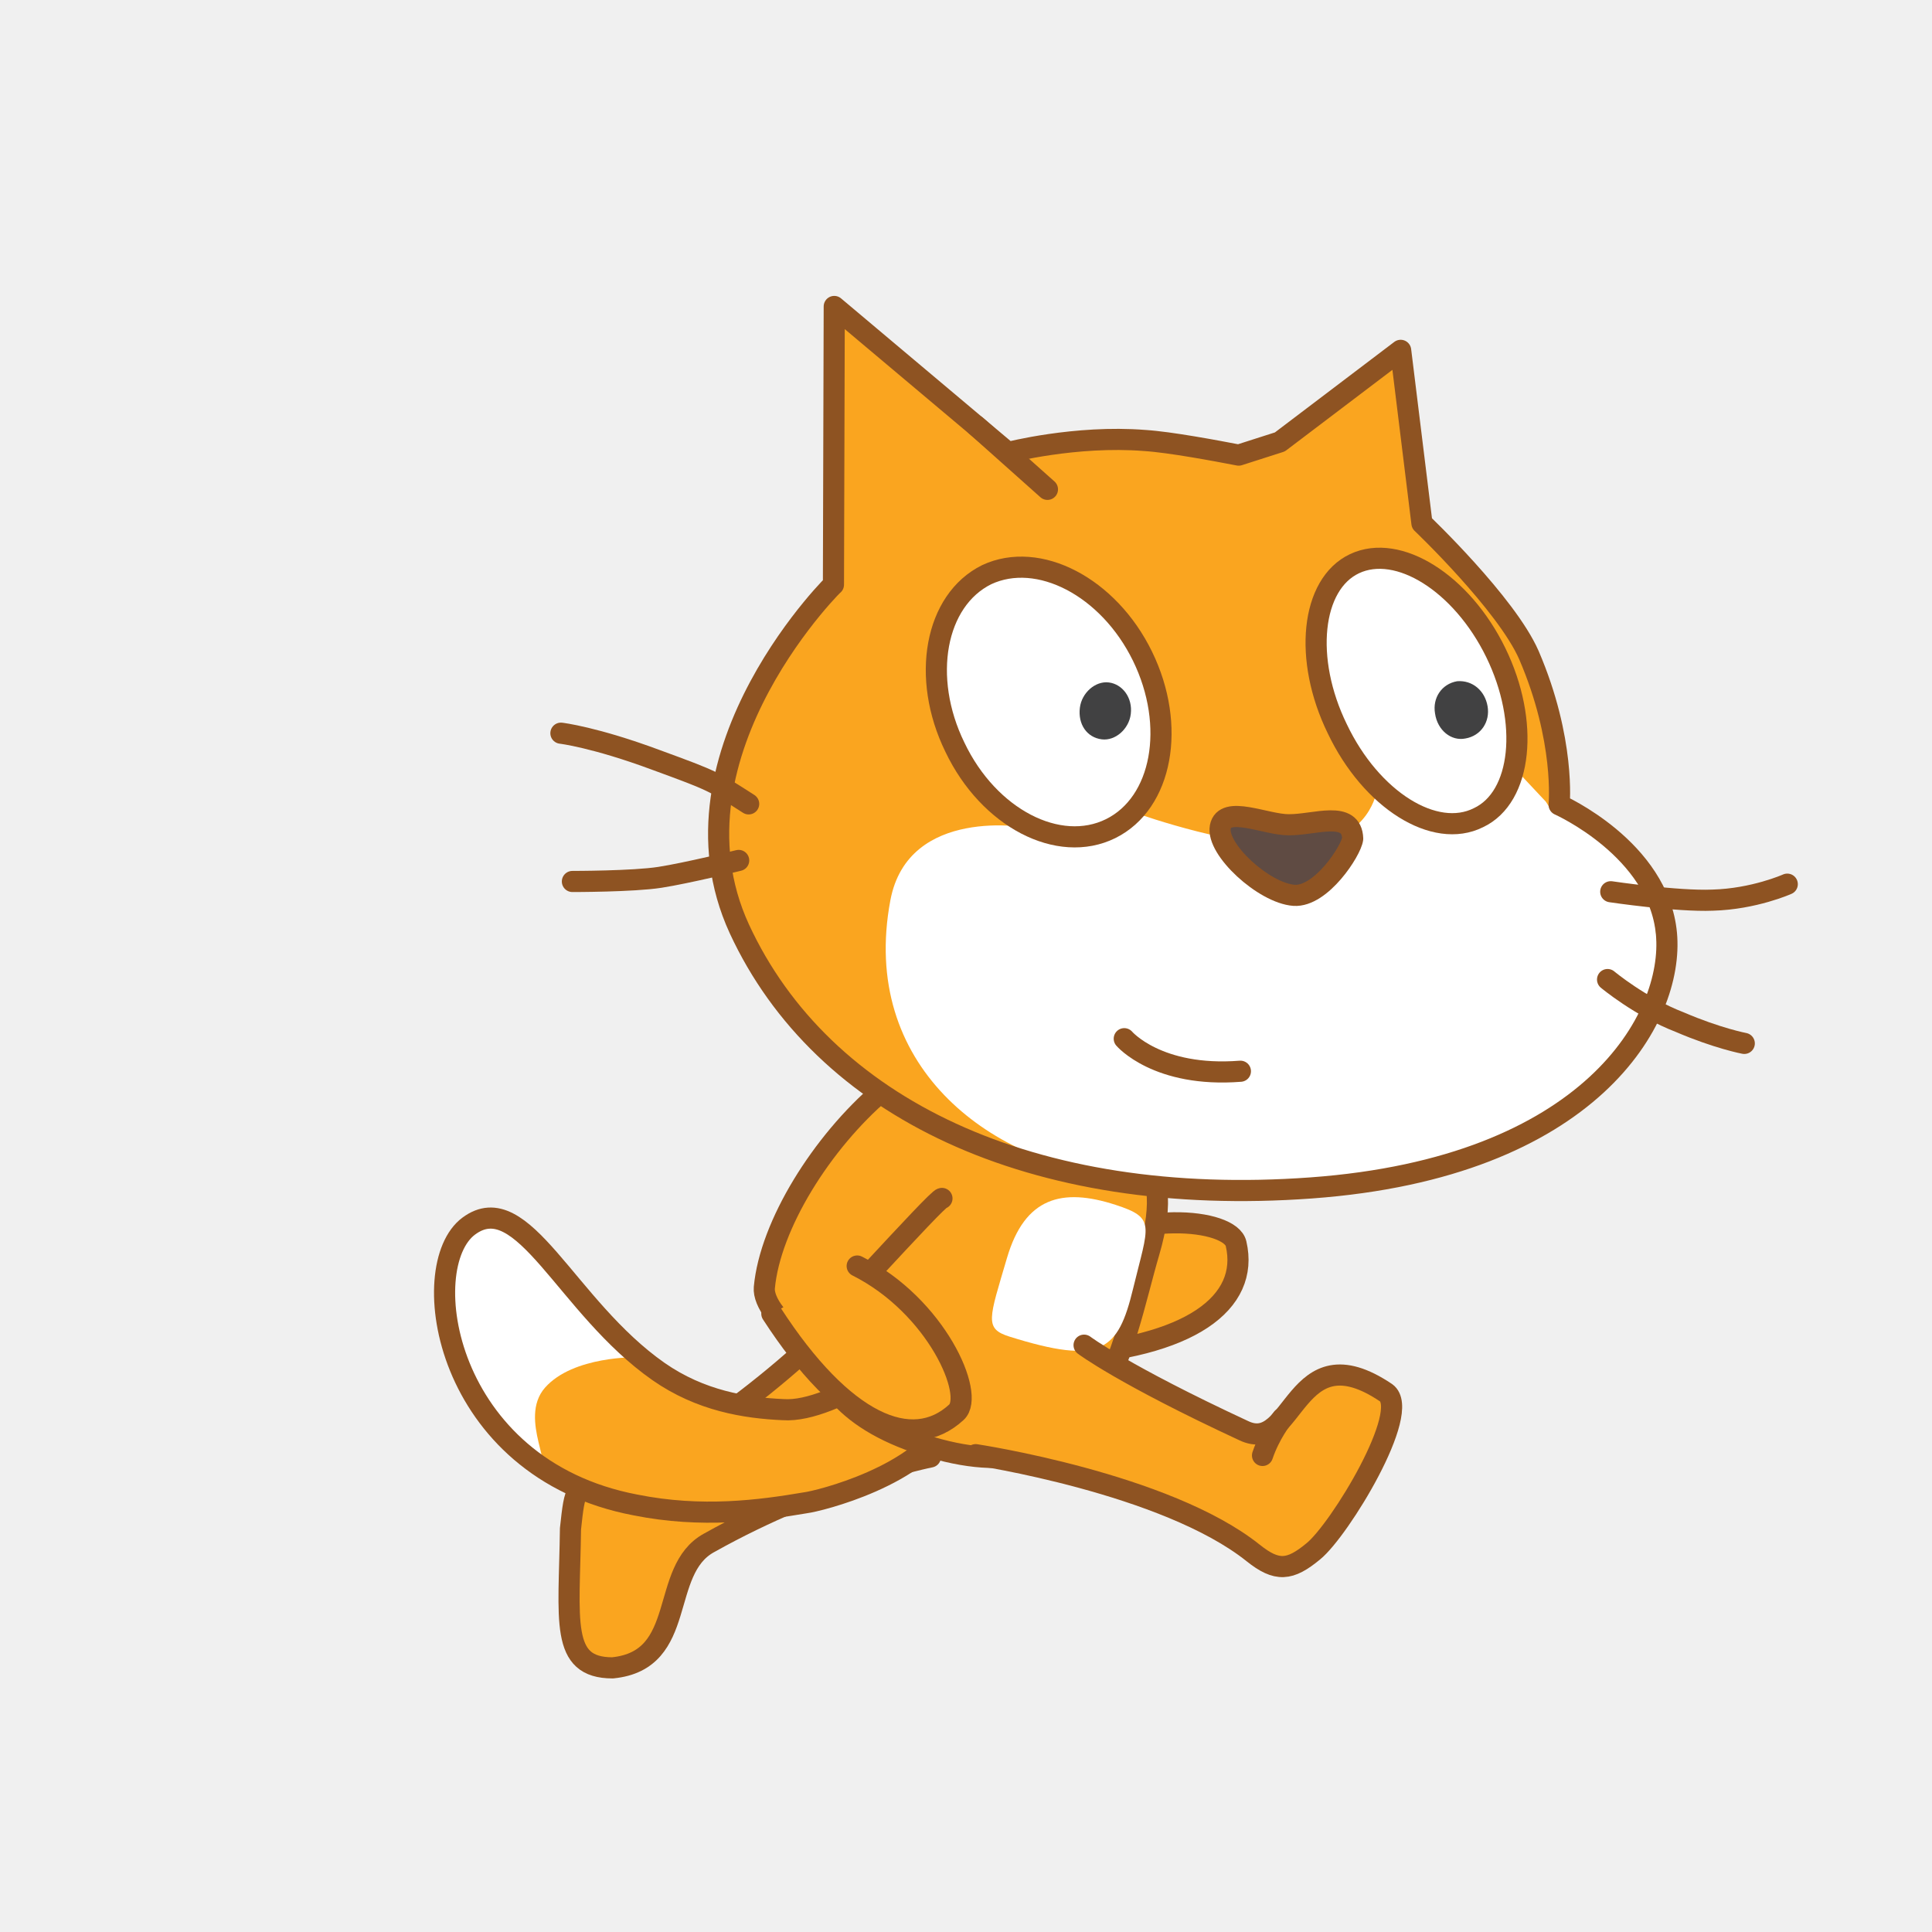
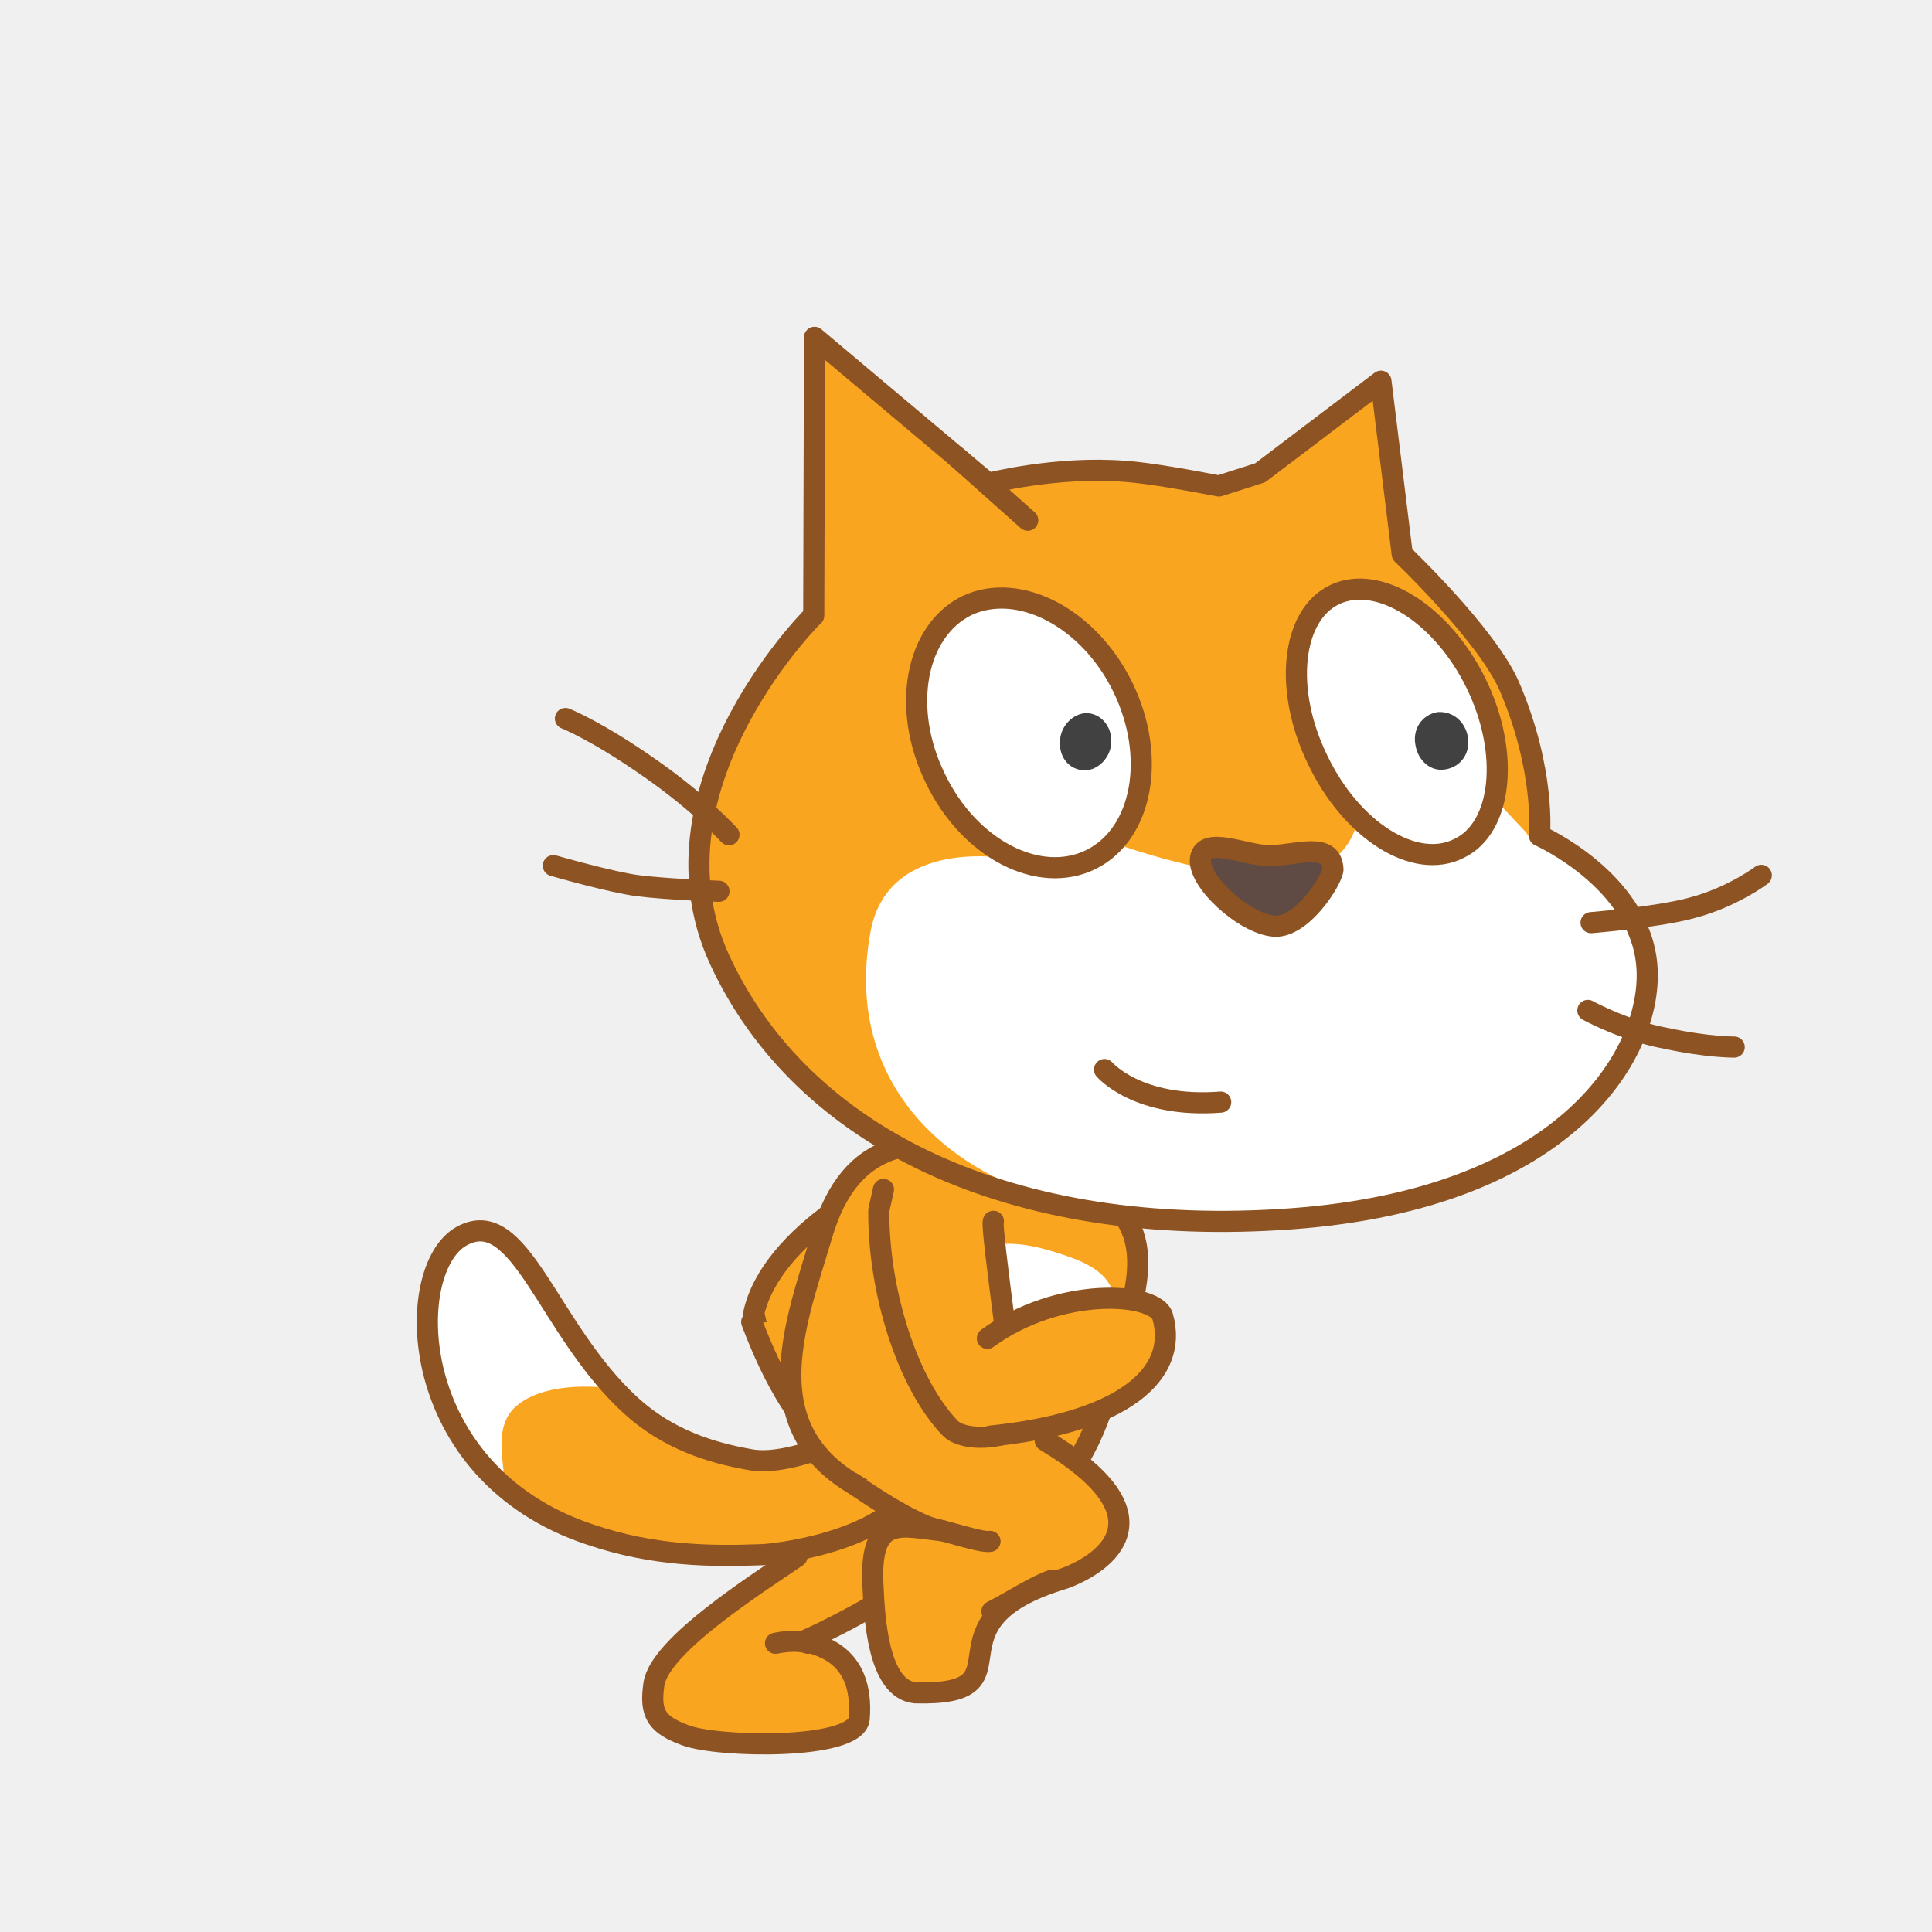
- <svg xmlns="http://www.w3.org/2000/svg" version="1.1" x="0px" y="0px" width="128px" height="128px" viewBox="-28.754 -19.604 128 128" enable-background="new -28.754 -19.604 128 128" xml:space="preserve">
+ <svg xmlns="http://www.w3.org/2000/svg" version="1.1" x="0px" y="0px" width="128px" height="128px" viewBox="-27.612 -21.649 128 128" enable-background="new -27.612 -21.649 128 128" xml:space="preserve">
  <defs />
  <g>
-     <path id="ID0.15909873321652412_13_" fill="#FAA51F" stroke="#8E5322" stroke-width="1.4" stroke-linecap="round" stroke-linejoin="round" d="   M40.35,56.625c-0.225,0.146,3.862,12.263,3.646,12.406c-1.673,1.116-3.576,1.266-4.324,0.745c-3.41-2.378-6.485-8.051-7.478-13.229   l0.031-1.413" />
-     <path id="ID0.1790580078959465_17_" fill="#FAA51F" stroke="#8E5322" stroke-width="1.4" stroke-linecap="round" stroke-linejoin="round" d="   M41.467,63.72c4.893-3.268,11.302-2.585,11.672-0.923c0.906,3.9-3.026,6.896-11.722,7.398" />
-     <path id="ID0.007584026083350182_27_" fill="#FAA51F" stroke="#8E5322" stroke-width="1.4" stroke-linecap="round" stroke-linejoin="round" d="   M32.889,76.924c0,0-6.956,1.371-14.665,5.69c-3.348,1.824-1.362,7.782-6.395,8.282c-3.501,0-2.868-3.12-2.787-9.217   c0.301-2.763,0.301-2.763,2.249-3.307c7.114-1.973,16.038-11.091,16.038-11.091" />
-     <path id="ID0.8535828334279358_16_" fill="#FAA51F" d="M23.124,73.788c-2.505-0.111-5.469-0.586-8.244-2.521   c-6.139-4.29-8.99-12.298-12.575-9.641c-3.589,2.656-1.672,16.059,11.033,18.476c4.404,0.886,8.277,0.366,11.292-0.146   c0.819-0.1,7.678-1.761,9.536-5.578c1.859-3.814,0.124-4.437-0.78-4.839C32.515,69.23,26.65,74.043,23.124,73.788z" />
-     <path id="ID0.914295740891248_16_" fill="#FFFFFF" d="M2.454,61.462c-1.891,0.938-2.429,5.962-1.014,9.382   c1.51,3.383,3.745,5.313,5.158,6.483c1.716,0.844-1.106-2.894,0.762-5.001c1.87-2.11,6.085-2.01,6.085-2.01   s-3.747-3.917-5.775-6.139C5.898,62.069,4.509,60.676,2.454,61.462z" />
-     <path id="ID0.40227043256163597_16_" fill="none" stroke="#8E5322" stroke-width="1.4" stroke-linecap="round" stroke-linejoin="round" d="   M23.124,73.788c-2.505-0.111-5.469-0.586-8.244-2.521c-6.139-4.29-8.99-12.298-12.575-9.641   c-3.589,2.656-1.672,16.059,11.033,18.476c4.404,0.886,8.277,0.366,11.292-0.146c0.819-0.1,7.678-1.761,9.536-5.578   c1.859-3.814,0.124-4.437-0.78-4.839C32.515,69.23,26.65,74.043,23.124,73.788z" />
-     <path id="ID0.46792364912107587_16_" fill="#FAA51F" stroke="#8E5322" stroke-width="1.4" stroke-linecap="round" stroke-linejoin="round" d="   M47.382,63.321c-1.887,6.43-3.016,16.313-14.436,12.961c-11.418-3.352-7.826-11.678-5.939-18.107s6.326-7.002,12.756-5.115   C46.19,54.948,49.269,56.894,47.382,63.321z" />
-     <path id="ID0.38032895559445024_22_" fill="#FFFFFF" d="M46.309,65.802c-0.989,4.083-2.081,5.063-8.187,3.146   c-1.684-0.529-1.344-1.18-0.16-5.211s3.661-4.66,7.182-3.52C47.861,61.099,47.342,61.536,46.309,65.802z" />
-     <path id="ID0.15909873321652412_12_" fill="#FAA51F" stroke="#8E5322" stroke-width="1.4" stroke-linecap="round" stroke-linejoin="round" d="   M33.653,59.796c-0.238-0.123-8.752,9.418-8.983,9.301c-1.797-0.902-2.867-2.482-2.785-3.39c0.382-4.141,3.793-9.618,7.804-13.039   l1.244-0.672" />
-     <path id="ID0.1790580078959465_16_" fill="#FAA51F" stroke="#8E5322" stroke-width="1.4" stroke-linecap="round" stroke-linejoin="round" d="   M28.037,64.273c5.259,2.638,7.832,8.547,6.571,9.69c-2.943,2.715-7.491,0.777-12.226-6.533" />
-     <path id="ID0.2591130444779992_16_" fill="#FAA51F" d="M53.313,10.548c-1.477-0.283-4.529-0.861-6.229-0.969   c-4.59-0.363-9.064,0.799-9.064,0.799L26.517,0.7l-0.053,18.432c0.693-0.721-11.639,11.061-6.232,22.809   c5.49,11.859,19.383,18.508,37.885,17.158c18.504-1.35,24.055-11.244,23.535-16.85s-7.111-8.533-7.111-8.533s0.426-4.281-2.002-9.92   c-1.494-3.408-7.086-8.732-7.086-8.732l-1.41-11.457L56.04,9.675L53.313,10.548z" />
-     <path id="ID0.3588979784399271_16_" fill="#FFFFFF" d="M73.661,33.507l-2.139-2.279l-9.051,1.506c0,0-0.402,3.275-4.682,3.656   c-4.279,0.379-11.131-2.076-11.131-2.076l-7.266,0.918c0,0-7.979-1.486-9.158,4.818c-2.051,10.93,6.533,17.328,14.98,18.266   c5.459,0.674,9.02,0.406,12.975,0.188c17.449-0.975,23.582-10.697,22.766-16.342c-0.52-5.604-6.873-7.998-6.873-7.998L73.661,33.507   z" />
-     <path id="ID0.2727069961838424_16_" fill="none" stroke="#8E5322" stroke-width="1.4" stroke-linecap="round" stroke-linejoin="round" d="   M77.962,39.476c0,0,4.406,0.656,6.746,0.557c2.75-0.074,4.949-1.059,4.949-1.059" />
-     <path id="ID0.5861211125738919_16_" fill="none" stroke="#8E5322" stroke-width="1.4" stroke-linecap="round" stroke-linejoin="round" d="   M77.751,45.294c0,0,2.164,1.811,4.785,2.822c2.494,1.072,4.273,1.408,4.273,1.408" />
-     <path id="ID0.4793355236761272_16_" fill="none" stroke="#8E5322" stroke-width="1.4" stroke-linecap="round" stroke-linejoin="round" d="   M35.921,8.608l4.721,4.209" />
-     <path id="ID0.48413723474368453_16_" fill="none" stroke="#8E5322" stroke-width="1.4" stroke-linecap="round" stroke-linejoin="round" d="   M53.313,10.548c-1.477-0.283-4.529-0.861-6.229-0.969c-4.59-0.363-9.064,0.799-9.064,0.799L26.517,0.7l-0.053,18.432   c0.693-0.721-11.639,11.061-6.232,22.809c5.49,11.859,19.383,18.508,37.885,17.158c18.504-1.35,24.055-11.244,23.535-16.85   s-7.111-8.533-7.111-8.533s0.426-4.281-2.002-9.92c-1.494-3.408-7.086-8.732-7.086-8.732l-1.41-11.457L56.04,9.675L53.313,10.548z" />
-     <path id="ID0.9024141579866409_16_" fill="none" stroke="#8E5322" stroke-width="1.4" stroke-linecap="round" stroke-linejoin="round" d="   M9.169,38.796c0,0,4.02,0.004,5.801-0.275c1.783-0.277,5.215-1.119,5.215-1.119" />
-     <path id="ID0.16030752705410123_16_" fill="none" stroke="#8E5322" stroke-width="1.4" stroke-linecap="round" stroke-linejoin="round" d="   M20.847,33.655c-2.338-1.5-2.318-1.512-6.107-2.9c-4.109-1.529-6.332-1.783-6.332-1.783" />
-     <path id="ID0.40023312577977777_16_" fill="#FFFFFF" stroke="#8E5322" stroke-width="1.4" stroke-linecap="round" stroke-linejoin="round" d="   M70.343,23.626c2.252,4.609,1.74,9.586-1.145,10.943c-2.9,1.455-7.109-1.178-9.352-5.887c-2.254-4.609-1.74-9.586,1.146-10.943   C63.882,16.382,68.089,19.017,70.343,23.626z" />
-     <path id="ID0.43813491938635707_16_" fill="#414142" d="M69.802,27.188c0.178,1.027-0.441,1.959-1.471,2.135   c-0.93,0.188-1.848-0.531-2.01-1.658c-0.178-1.029,0.439-1.961,1.469-2.137C68.808,25.452,69.626,26.159,69.802,27.188" />
-     <path id="ID0.4253597157076001_16_" fill="#FFFFFF" stroke="#8E5322" stroke-width="1.4" stroke-linecap="round" stroke-linejoin="round" d="   M46.938,23.868c2.254,4.611,1.32,9.734-2.111,11.428c-3.434,1.693-8.076-0.691-10.318-5.4c-2.254-4.609-1.32-9.734,2.111-11.428   C40.04,16.872,44.685,19.259,46.938,23.868z" />
-     <path id="ID0.814307457767427_16_" fill="#414142" d="M46.163,27.704c-0.121,0.992-1.025,1.787-1.918,1.676   c-0.992-0.121-1.59-1.002-1.455-2.092c0.121-0.992,1.025-1.789,1.918-1.678C45.603,25.72,46.298,26.612,46.163,27.704" />
-     <path id="ID0.5240494590252638_16_" fill="#5F4B43" stroke="#8E5322" stroke-width="1.4" stroke-linecap="round" stroke-linejoin="round" d="   M56.646,35.038c1.713,0.01,4.156-1,4.219,0.924c-0.098,0.793-2.088,3.873-3.887,3.752c-1.998-0.145-5.164-3.055-4.883-4.531   S55.132,35.054,56.646,35.038z" />
-     <path id="ID0.046259244438260794_16_" fill="#FFFFFF" stroke="#8E5322" stroke-width="1.4" stroke-linecap="round" stroke-linejoin="round" d="   M45.731,49.212c0,0,2.201,2.586,7.695,2.156" />
-     <path id="ID0.007584026083350182_16_" fill="#FAA51F" stroke="#8E5322" stroke-width="1.4" stroke-linecap="round" stroke-linejoin="round" d="   M43.069,69.517c0,0,2.563,1.942,10.576,5.663c3.439,1.645,3.278-6.656,9.431-2.512c1.719,1.225-3.069,9.084-4.813,10.502   c-1.559,1.292-2.414,1.375-3.995,0.111c-5.765-4.611-18.382-6.509-18.382-6.509" />
-     <path id="ID0.31672530295327306_16_" fill="#FAA51F" stroke="#8E5322" stroke-width="1.4" stroke-linecap="round" stroke-linejoin="round" d="   M56.208,74.352c0,0-0.825,1.023-1.317,2.471" />
+     <path id="ID0.15909873321652412_13_" fill="#FAA51F" stroke="#8E5322" stroke-width="1.4" stroke-linecap="round" stroke-linejoin="round" d="   M28.001,69.767c-5.783-4.14-5.032-1.616-5.674-4.404c1.093-5.025,8.602-9.682,14.632-10.921l6.418,4.816" />
+     <path id="ID0.8143284288235009_12_" fill="#FAA51F" stroke="#8E5322" stroke-width="1.4" stroke-linecap="round" stroke-linejoin="round" d="   M30.914,65.632l4.663-3.148" />
+     <path id="ID0.6682511982508004_12_" fill="none" stroke="#8E5322" stroke-width="1.4" stroke-linecap="round" stroke-linejoin="round" d="   M30.395,66.309l-1.333-1.33" />
+     <path id="ID0.1790580078959465_17_" fill="#FAA51F" stroke="#8E5322" stroke-width="1.4" stroke-linecap="round" stroke-linejoin="round" d="   M30.594,66.176c4.571,3.702,3.616,7.91,2.141,8.757c-3.459,2.021-7.483-0.847-10.544-8.999" />
+     <path id="ID0.007584026083350182_16_" fill="#FAA51F" stroke="#8E5322" stroke-width="1.4" stroke-linecap="round" stroke-linejoin="round" d="   M36.275,76.215c0,0-1.7,4.478-3.214,6.716c-3.697,2.539-7.375,4.127-7.375,4.127c0.754,0.289,3.984,0.707,3.627,5.164   c-0.199,2.1-9.4,1.9-11.5,1.1c-1.9-0.699-2.4-1.398-2.1-3.4c0.387-2.564,6.763-6.59,9.477-8.449   c0.729-2.514,1.195-7.786,1.195-7.786" />
+     <path id="ID0.31672530295327306_16_" fill="#FAA51F" stroke="#8E5322" stroke-width="1.4" stroke-linecap="round" stroke-linejoin="round" d="   M25.919,87.222c0,0-0.654-0.299-2.152,0" />
+     <path id="ID0.8535828334279358_16_" fill="#FAA51F" d="M22.011,75.043c-2.469-0.441-5.346-1.299-7.842-3.583   c-5.521-5.057-7.296-13.373-11.2-11.211c-3.906,2.165-3.767,15.701,8.509,19.768c4.251,1.455,8.157,1.451,11.215,1.342   c0.824,0.008,7.842-0.738,10.186-4.276c2.345-3.54,0.705-4.383-0.138-4.901C31.919,71.759,25.472,75.761,22.011,75.043z" />
+     <path id="ID0.914295740891248_16_" fill="#FFFFFF" d="M3.14,60.106c-1.997,0.681-3.191,5.593-2.239,9.169   c1.054,3.552,3.015,5.756,4.263,7.106c1.59,1.061-0.717-3.018,1.411-4.859c2.132-1.846,6.297-1.191,6.297-1.191   s-3.199-4.379-4.917-6.846C6.475,61.162,5.279,59.596,3.14,60.106z" />
+     <path id="ID0.40227043256163597_16_" fill="none" stroke="#8E5322" stroke-width="1.4" stroke-linecap="round" stroke-linejoin="round" d="   M22.011,75.043c-2.469-0.441-5.346-1.299-7.842-3.583c-5.521-5.057-7.296-13.373-11.2-11.211   c-3.906,2.165-3.767,15.701,8.509,19.768c4.251,1.455,8.157,1.451,11.215,1.342c0.824,0.008,7.842-0.738,10.186-4.276   c2.345-3.54,0.705-4.383-0.138-4.901C31.919,71.759,25.472,75.761,22.011,75.043z" />
+     <path id="ID0.46792364912107587_16_" fill="#FAA51F" stroke="#8E5322" stroke-width="1.4" stroke-linecap="round" stroke-linejoin="round" d="   M47.218,65.323c-1.887,6.428-3.016,16.311-14.436,12.959c-11.418-3.35-7.826-11.678-5.939-18.105   c1.887-6.43,6.326-7.002,12.756-5.115C46.026,56.948,49.104,58.894,47.218,65.323z" />
+     <path id="ID0.38032895559445024_22_" fill="#FFFFFF" d="M45.905,67.372c-1.184,4.031-0.68,7.309-6.82,5.506   c-6.141-1.801-5.471-4.109-4.287-8.141c1.184-4.029,3.631-4.561,7.182-3.52S47.087,63.343,45.905,67.372z" />
+     <path id="ID0.527006761636585_19_" fill="#FAA51F" stroke="#8E5322" stroke-width="1.4" stroke-linecap="round" stroke-linejoin="round" d="   M28.872,76.608c0,0,4.094,2.931,5.966,3.162c-2.673-0.262-4.825-1.168-4.619,3.502c0.095,2.146,0.311,6.983,2.798,7.231   c8.094,0.217,0.086-4.641,9.883-7.577c2.775-1.018,7.089-4.145-1.263-9.128" />
+     <path id="ID0.8937406223267317_35_" fill="#FAA51F" stroke="#8E5322" stroke-width="1.4" stroke-linecap="round" stroke-linejoin="round" d="   M42.064,83.051c-1.07,0.359-2.701,1.423-3.96,2.065" />
+     <path id="ID0.8937406223267317_26_" fill="#FAA51F" stroke="#8E5322" stroke-width="1.4" stroke-linecap="round" stroke-linejoin="round" d="   M37.98,80.47c-0.574,0.111-2.793-0.678-4.126-0.931" />
+     <path id="ID0.2591130444779992_16_" fill="#FAA51F" d="M53.149,10.548c-1.477-0.281-4.529-0.859-6.229-0.969   c-4.59-0.363-9.064,0.799-9.064,0.799L26.353,0.7L26.3,19.132c0.693-0.721-11.639,11.061-6.232,22.811   c5.49,11.859,19.383,18.506,37.885,17.156c18.504-1.35,24.055-11.244,23.537-16.85c-0.52-5.605-7.111-8.533-7.111-8.533   s0.426-4.281-2.004-9.92c-1.494-3.408-7.086-8.73-7.086-8.73l-1.41-11.459l-8.002,6.068L53.149,10.548z" />
+     <path id="ID0.3588979784399271_16_" fill="#FFFFFF" d="M73.497,33.507l-2.137-2.279l-9.053,1.506c0,0-0.402,3.275-4.682,3.656   c-4.279,0.379-11.131-2.076-11.131-2.076l-7.266,0.92c0,0-7.979-1.486-9.158,4.816c-2.051,10.932,6.533,17.328,14.98,18.268   c5.459,0.672,9.02,0.404,12.975,0.188c17.451-0.977,23.584-10.699,22.768-16.342c-0.521-5.605-6.873-8-6.873-8L73.497,33.507z" />
+     <path id="ID0.2727069961838424_16_" fill="none" stroke="#8E5322" stroke-width="1.4" stroke-linecap="round" stroke-linejoin="round" d="   M77.8,39.478c0,0,4.439-0.357,6.695-0.982c2.662-0.697,4.583-2.15,4.583-2.15" />
+     <path id="ID0.5861211125738919_16_" fill="none" stroke="#8E5322" stroke-width="1.4" stroke-linecap="round" stroke-linejoin="round" d="   M77.587,45.294c0,0,2.47,1.369,5.234,1.859c2.653,0.58,4.463,0.57,4.463,0.57" />
+     <path id="ID0.4793355236761272_16_" fill="none" stroke="#8E5322" stroke-width="1.4" stroke-linecap="round" stroke-linejoin="round" d="   M35.757,8.608l4.721,4.209" />
+     <path id="ID0.48413723474368453_16_" fill="none" stroke="#8E5322" stroke-width="1.4" stroke-linecap="round" stroke-linejoin="round" d="   M53.149,10.548c-1.477-0.281-4.529-0.859-6.229-0.969c-4.59-0.363-9.064,0.799-9.064,0.799L26.353,0.7L26.3,19.132   c0.693-0.721-11.639,11.061-6.232,22.811c5.49,11.859,19.383,18.506,37.885,17.156c18.504-1.35,24.055-11.244,23.537-16.85   c-0.52-5.605-7.111-8.533-7.111-8.533s0.426-4.281-2.004-9.92c-1.494-3.408-7.086-8.73-7.086-8.73l-1.41-11.459l-8.002,6.068   L53.149,10.548z" />
+     <path id="ID0.9024141579866409_16_" fill="none" stroke="#8E5322" stroke-width="1.4" stroke-linecap="round" stroke-linejoin="round" d="   M9.048,35.702c0,0,3.861,1.113,5.65,1.336c1.791,0.227,5.322,0.363,5.322,0.363" />
+     <path id="ID0.16030752705410123_16_" fill="none" stroke="#8E5322" stroke-width="1.4" stroke-linecap="round" stroke-linejoin="round" d="   M20.683,33.655c0,0-1.935-2.107-5.166-4.363c-3.584-2.525-5.668-3.338-5.668-3.338" />
+     <path id="ID0.40023312577977777_16_" fill="#FFFFFF" stroke="#8E5322" stroke-width="1.4" stroke-linecap="round" stroke-linejoin="round" d="   M70.181,23.626c2.252,4.609,1.74,9.586-1.146,10.943c-2.9,1.457-7.109-1.178-9.352-5.887c-2.254-4.609-1.74-9.586,1.146-10.943   C63.718,16.382,67.927,19.017,70.181,23.626z" />
+     <path id="ID0.43813491938635707_16_" fill="#414142" d="M69.64,27.188c0.176,1.027-0.441,1.959-1.471,2.135   c-0.932,0.188-1.85-0.531-2.012-1.658c-0.178-1.029,0.441-1.961,1.469-2.137C68.646,25.452,69.464,26.159,69.64,27.188" />
+     <path id="ID0.4253597157076001_16_" fill="#FFFFFF" stroke="#8E5322" stroke-width="1.4" stroke-linecap="round" stroke-linejoin="round" d="   M46.774,23.868c2.254,4.611,1.32,9.734-2.111,11.43c-3.434,1.691-8.076-0.693-10.318-5.402c-2.254-4.609-1.32-9.734,2.111-11.428   C39.876,16.872,44.521,19.259,46.774,23.868z" />
+     <path id="ID0.814307457767427_16_" fill="#414142" d="M45.999,27.704c-0.121,0.992-1.025,1.787-1.918,1.676   c-0.992-0.121-1.59-1.002-1.455-2.092c0.121-0.992,1.025-1.789,1.918-1.678C45.438,25.72,46.134,26.612,45.999,27.704" />
+     <path id="ID0.5240494590252638_16_" fill="#5F4B43" stroke="#8E5322" stroke-width="1.4" stroke-linecap="round" stroke-linejoin="round" d="   M56.481,35.04c1.713,0.008,4.156-1,4.219,0.922c-0.098,0.793-2.088,3.875-3.887,3.752c-1.998-0.145-5.164-3.053-4.883-4.529   S54.968,35.056,56.481,35.04z" />
+     <path id="ID0.046259244438260794_16_" fill="#FFFFFF" stroke="#8E5322" stroke-width="1.4" stroke-linecap="round" stroke-linejoin="round" d="   M45.567,49.212c0,0,2.201,2.588,7.695,2.156" />
+     <path id="ID0.15909873321652412_12_" fill="#FAA51F" stroke="#8E5322" stroke-width="1.4" stroke-linecap="round" stroke-linejoin="round" d="   M38.205,59.266c-0.249,0.101,1.763,13.73,1.522,13.828c-1.859,0.766-3.754,0.537-4.385-0.119c-2.878-3.002-4.776-9.17-4.73-14.441   l0.309-1.38" />
+     <path id="ID0.1790580078959465_16_" fill="#FAA51F" stroke="#8E5322" stroke-width="1.4" stroke-linecap="round" stroke-linejoin="round" d="   M37.803,67.02c4.743-3.478,11.176-3.075,11.619-1.432c1.076,3.856-2.721,7.022-11.386,7.905" />
  </g>
</svg>
